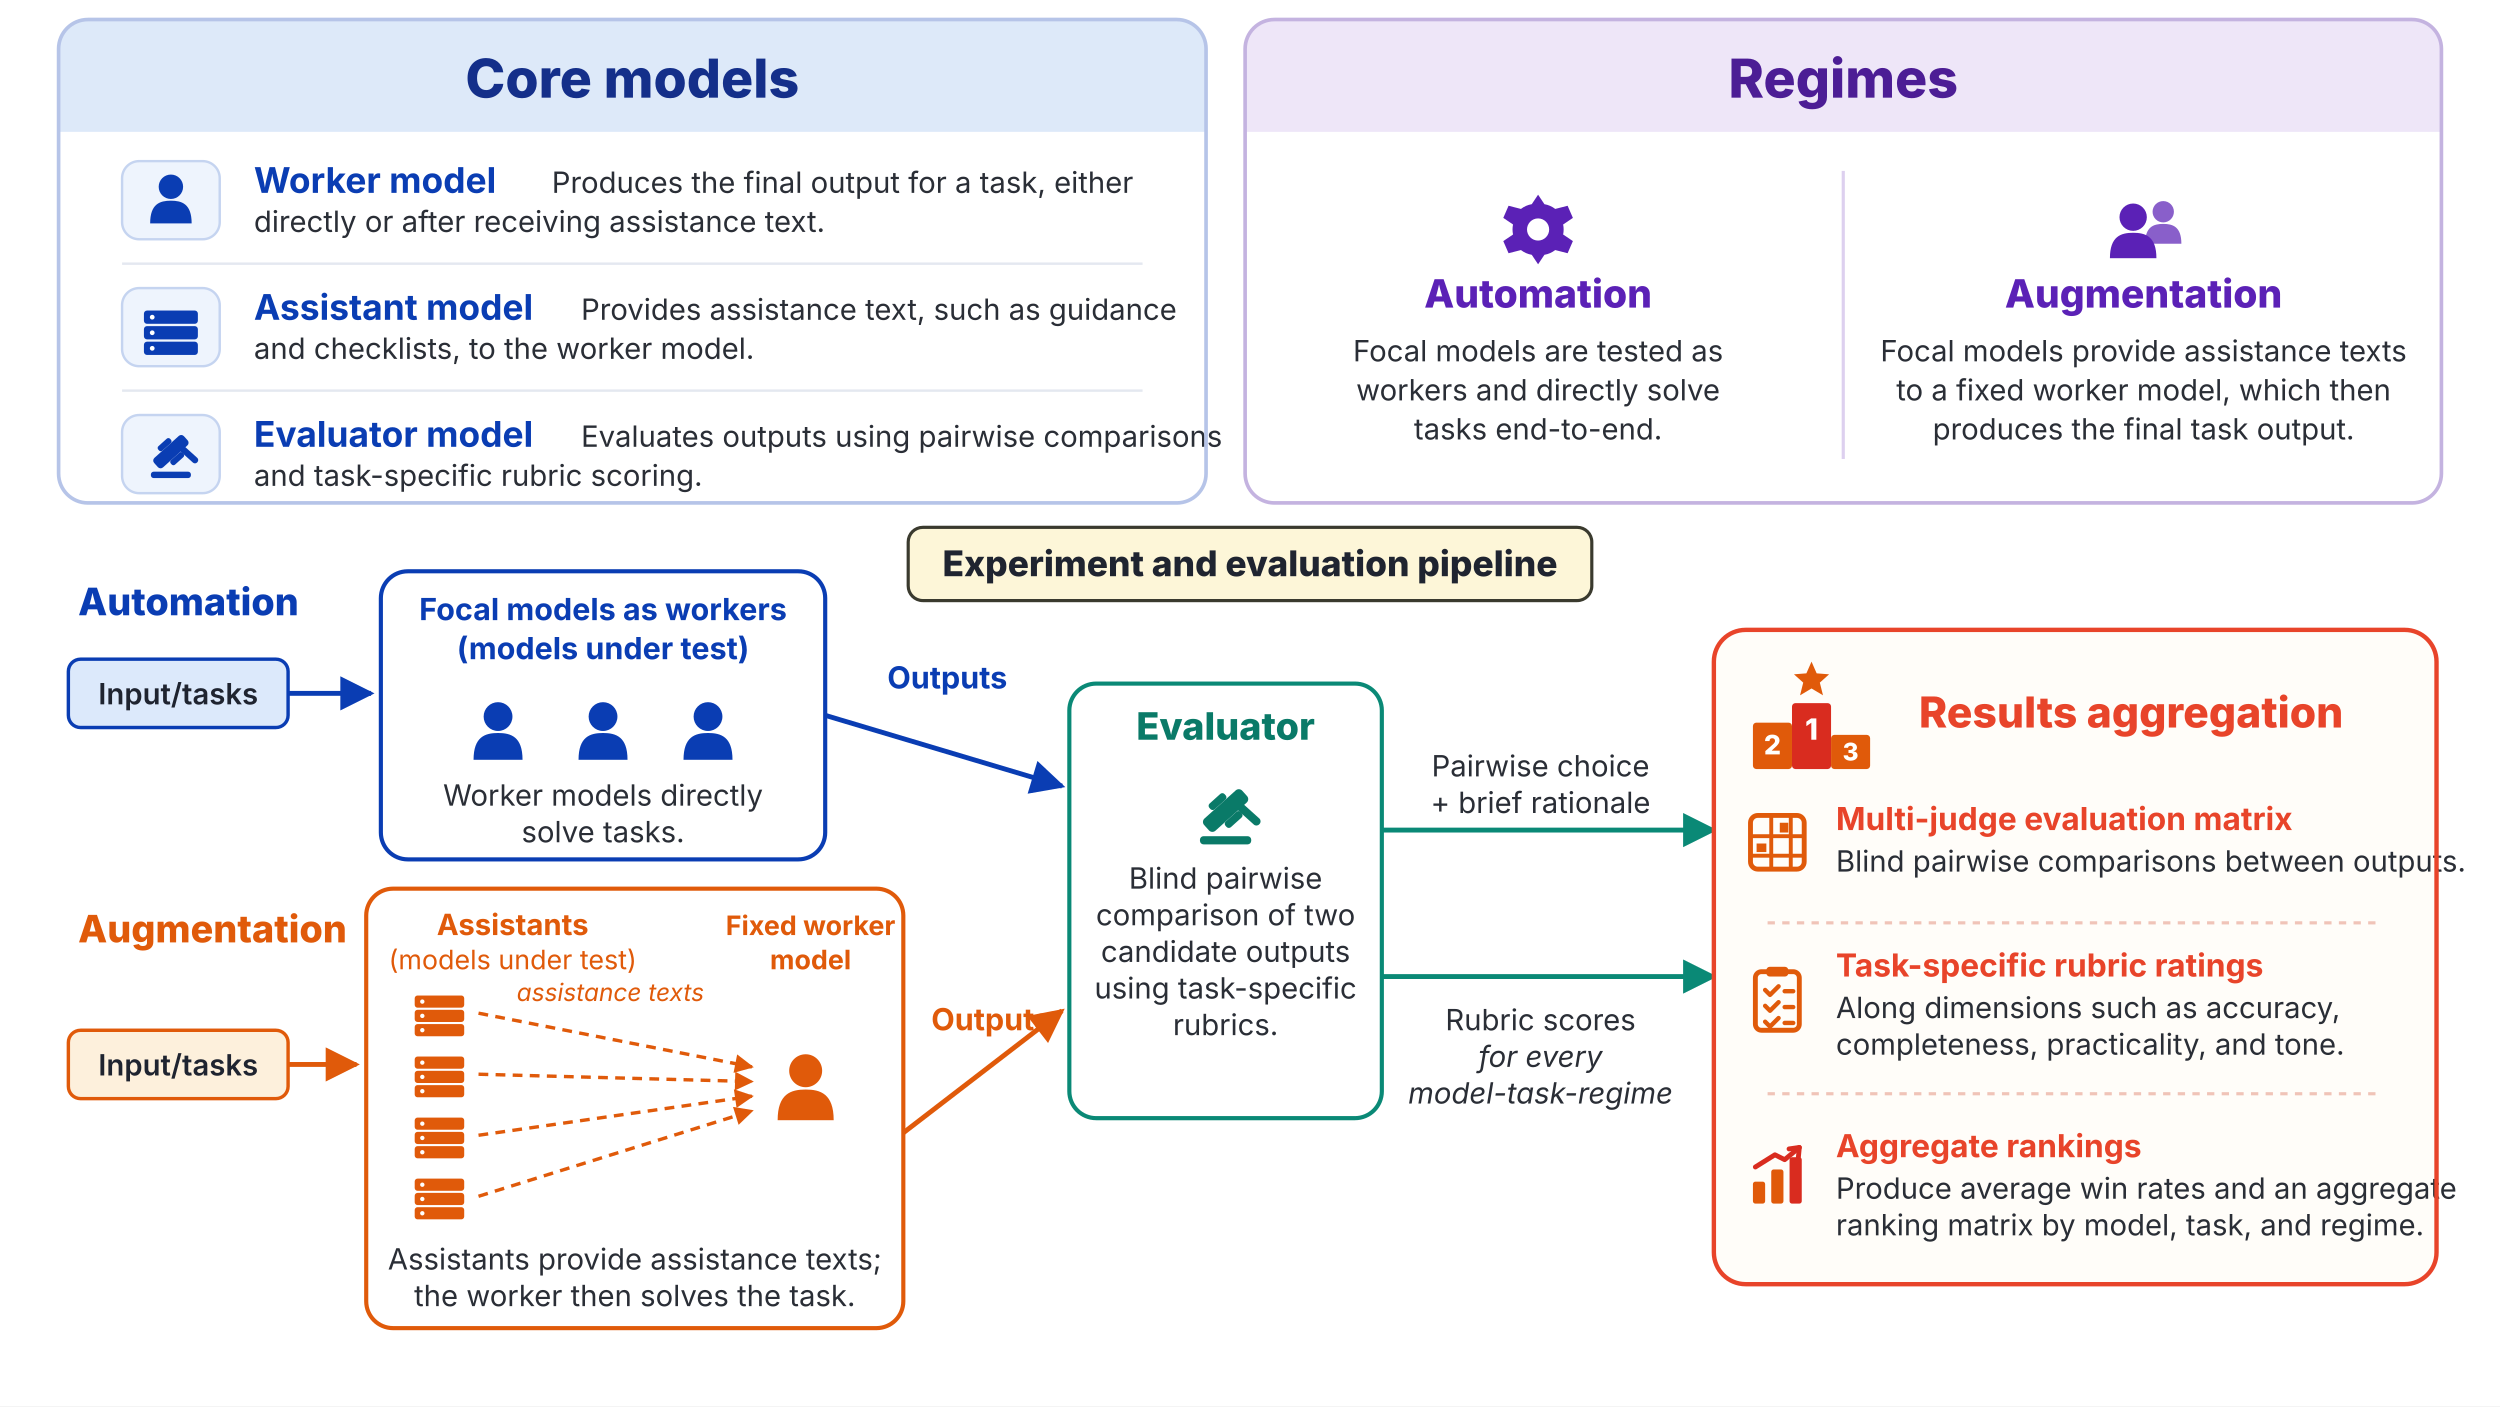
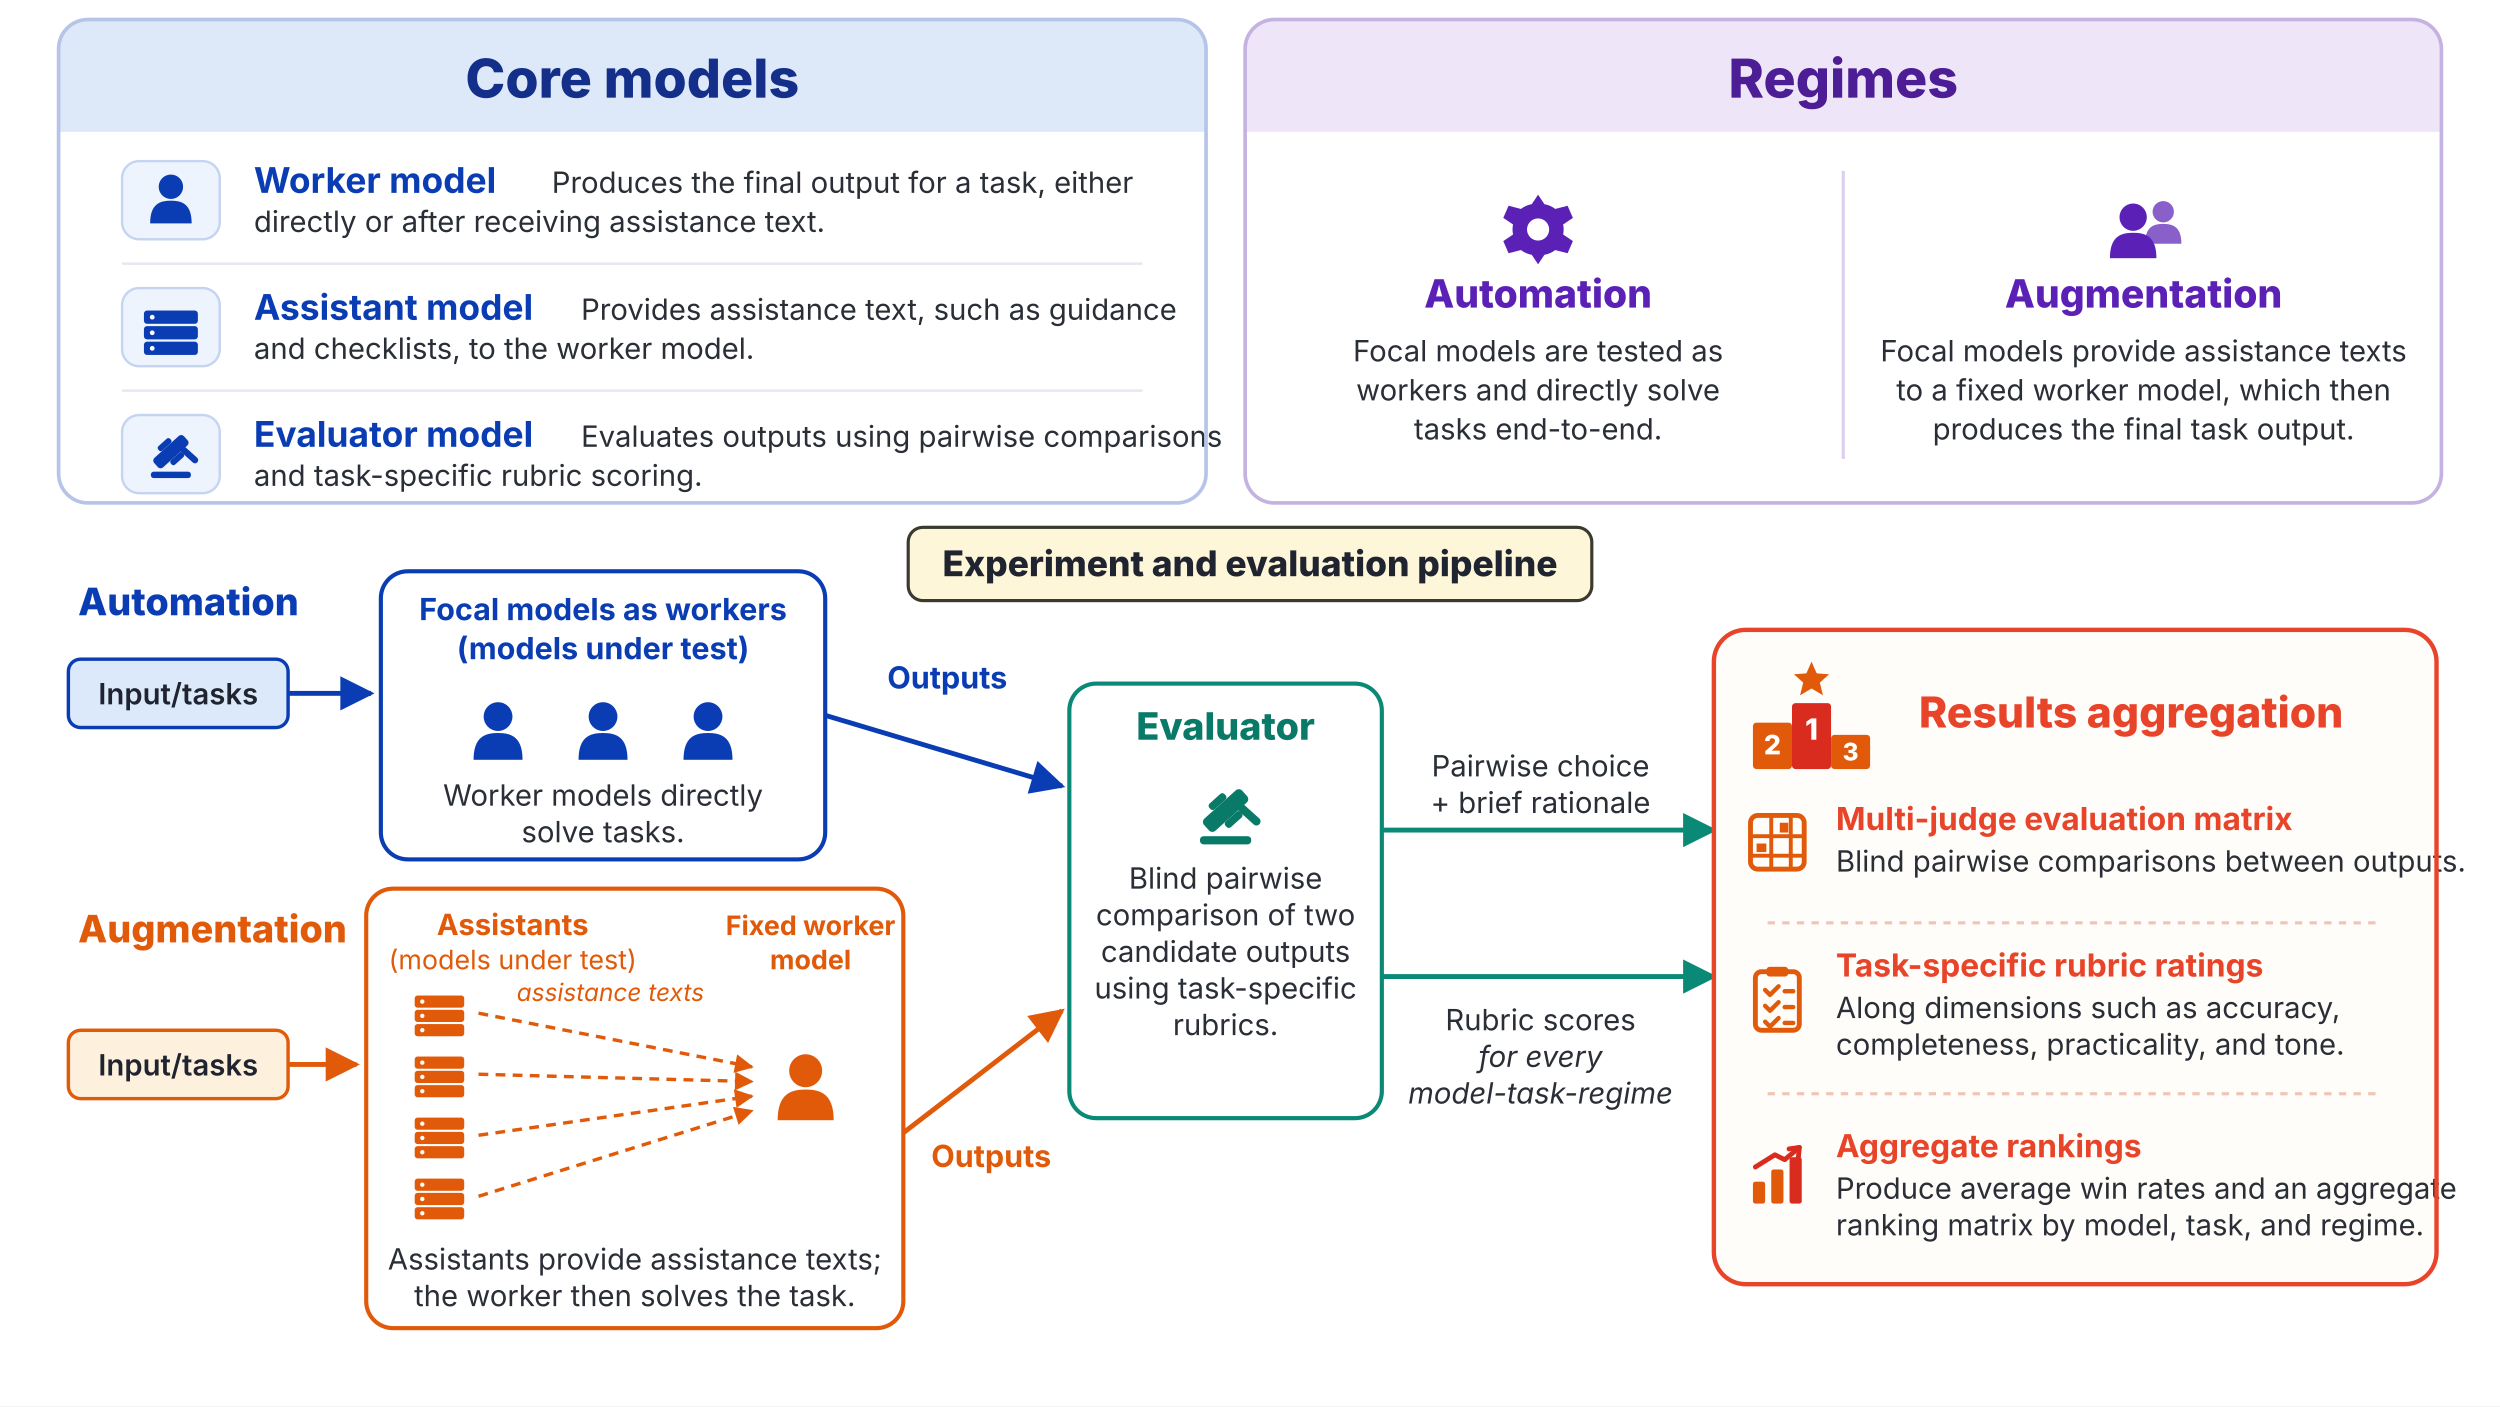
<svg xmlns="http://www.w3.org/2000/svg" viewBox="0 0 1024 576" width="1024" height="576" font-family="Inter, 'Helvetica Neue', Helvetica, Arial, sans-serif" role="img" aria-label="Experiment and evaluation pipeline: core models, regimes, automation and augmentation lanes, evaluator, and results aggregation">
  <defs>
    <marker id="arrBlue" viewBox="0 0 10 10" refX="9" refY="5" markerWidth="7" markerHeight="7" orient="auto-start-reverse">
      <path d="M0 0 L10 5 L0 10 z" fill="#0a3db3" />
    </marker>
    <marker id="arrOrange" viewBox="0 0 10 10" refX="9" refY="5" markerWidth="7" markerHeight="7" orient="auto-start-reverse">
      <path d="M0 0 L10 5 L0 10 z" fill="#e05a0a" />
    </marker>
    <marker id="arrOrangeSm" viewBox="0 0 10 10" refX="9" refY="5" markerWidth="5.5" markerHeight="5.5" orient="auto-start-reverse">
      <path d="M0 0 L10 5 L0 10 z" fill="#e05a0a" />
    </marker>
    <marker id="arrGreen" viewBox="0 0 10 10" refX="9" refY="5" markerWidth="7" markerHeight="7" orient="auto-start-reverse">
      <path d="M0 0 L10 5 L0 10 z" fill="#0a8976" />
    </marker>
    <g id="person">
      <circle cx="0" cy="-5.5" r="5" />
      <path d="M-8.5 9.5 C-8.5 1.5 -4.5 0.2 0 0.2 C4.5 0.2 8.5 1.5 8.5 9.5 Z" />
    </g>
    <g id="server">
      <rect x="-13" y="-8" width="26" height="6.4" rx="1.5" />
      <rect x="-13" y="-0.5" width="26" height="6.4" rx="1.5" />
      <rect x="-13" y="7" width="26" height="6.4" rx="1.5" />
      <circle cx="-9" cy="-4.8" r="1.15" fill="#fff" />
      <circle cx="-9" cy="2.7" r="1.15" fill="#fff" />
      <circle cx="-9" cy="10.2" r="1.15" fill="#fff" />
    </g>
    <g id="gavel">
      <g transform="rotate(-42)">
        <rect x="-10" y="-3.2" width="20" height="6.4" rx="1.8" />
        <rect x="-4" y="-6.2" width="8" height="3" rx="1.2" />
        <rect x="-4" y="3.2" width="8" height="3" rx="1.2" />
      </g>
      <rect x="1" y="-1" width="14" height="3.2" rx="1.5" transform="rotate(42 8 0.6)" />
      <rect x="-10" y="10" width="20" height="3.2" rx="1.4" />
    </g>
    <g id="gear">
      <path d="M0 -13.2 L2.4 -9.6 A9.2 9.2 0 0 1 6.5 -7.8 L11.2 -9 L13.2 -4.4 L9.5 -1.9 A9.4 9.4 0 0 1 9.5 1.9 L13.2 4.4 L11.2 9 L6.5 7.8 A9.2 9.2 0 0 1 2.4 9.6 L0 13.2 L-2.4 9.6 A9.2 9.2 0 0 1 -6.5 7.8 L-11.2 9 L-13.2 4.4 L-9.5 1.9 A9.4 9.4 0 0 1 -9.5 -1.9 L-13.2 -4.4 L-11.2 -9 L-6.5 -7.8 A9.2 9.2 0 0 1 -2.4 -9.6 Z" />
      <circle cx="0" cy="0" r="4.2" fill="#fff" />
    </g>
    <g id="people">
      <g opacity=".72" transform="translate(7.2,-2.2) scale(.78)">
        <circle cx="0" cy="-5.5" r="5" />
        <path d="M-8.5 9.5 C-8.5 1.5 -4.5 0.2 0 0.2 C4.5 0.2 8.5 1.5 8.5 9.5 Z" />
      </g>
      <g transform="translate(-3.8,1)">
        <circle cx="0" cy="-5.5" r="5" />
        <path d="M-8.5 9.5 C-8.5 1.5 -4.5 0.2 0 0.2 C4.5 0.2 8.5 1.5 8.5 9.5 Z" />
      </g>
    </g>
    <g id="podium">
      <path d="M0 -27 L2.1 -22.2 L7.2 -21.8 L3.4 -18.4 L4.7 -13.2 L0 -16 L-4.7 -13.2 L-3.4 -18.4 L-7.2 -21.8 L-2.1 -22.2 Z" fill="#e05a0a" />
      <rect x="-8" y="-10" width="16" height="27" rx="1.4" fill="#d92c1f" />
      <rect x="-24" y="-2" width="16" height="19" rx="1.4" fill="#e05a0a" />
      <rect x="8" y="3" width="16" height="14" rx="1.4" fill="#e05a0a" />
      <text x="0" y="5" text-anchor="middle" font-size="12" font-weight="800" fill="#fff">1</text>
      <text x="-16" y="11" text-anchor="middle" font-size="11" font-weight="800" fill="#fff">2</text>
      <text x="16" y="13.5" text-anchor="middle" font-size="10" font-weight="800" fill="#fff">3</text>
    </g>
    <g id="iconMatrix">
      <rect x="-11" y="-11" width="22" height="22" rx="3" fill="none" stroke="#e05a0a" stroke-width="2" />
      <line x1="-11" y1="-2.5" x2="11" y2="-2.5" stroke="#e05a0a" stroke-width="1.6" />
      <line x1="-11" y1="5.5" x2="11" y2="5.5" stroke="#e05a0a" stroke-width="1.6" />
      <line x1="-2.5" y1="-11" x2="-2.5" y2="11" stroke="#e05a0a" stroke-width="1.6" />
      <line x1="5.5" y1="-11" x2="5.5" y2="11" stroke="#e05a0a" stroke-width="1.6" />
      <rect x="-8.5" y="0.5" width="4" height="3.5" fill="#e05a0a" />
      <rect x="1" y="-8" width="3.5" height="4" fill="#e05a0a" />
    </g>
    <g id="iconChecklist">
      <rect x="-9" y="-12" width="18" height="24" rx="2.5" fill="none" stroke="#e05a0a" stroke-width="2" />
      <rect x="-4.5" y="-14" width="9" height="4" rx="1.4" fill="#e05a0a" />
      <path d="M-5 -4.5 L-3 -2.5 L0.5 -6" fill="none" stroke="#e05a0a" stroke-width="1.8" stroke-linecap="round" stroke-linejoin="round" />
      <line x1="3" y1="-4" x2="6.5" y2="-4" stroke="#e05a0a" stroke-width="1.8" stroke-linecap="round" />
      <path d="M-5 2 L-3 4 L0.5 0.5" fill="none" stroke="#e05a0a" stroke-width="1.8" stroke-linecap="round" stroke-linejoin="round" />
      <line x1="3" y1="2.5" x2="6.5" y2="2.5" stroke="#e05a0a" stroke-width="1.8" stroke-linecap="round" />
      <path d="M-5 8.5 L-3 10.5 L0.5 7" fill="none" stroke="#e05a0a" stroke-width="1.8" stroke-linecap="round" stroke-linejoin="round" />
      <line x1="3" y1="9" x2="6.5" y2="9" stroke="#e05a0a" stroke-width="1.8" stroke-linecap="round" />
    </g>
    <g id="iconChart">
      <rect x="-10" y="2" width="5" height="9" rx="1" fill="#e05a0a" />
      <rect x="-2.5" y="-3" width="5" height="14" rx="1" fill="#e05a0a" />
      <rect x="5" y="-8" width="5" height="19" rx="1" fill="#d92c1f" />
      <path d="M-9 -4 L-1 -9 L3 -7 L9 -12" fill="none" stroke="#d92c1f" stroke-width="2" stroke-linecap="round" stroke-linejoin="round" />
      <path d="M9 -12 l-4.2 .6 M9 -12 l-.4 4.2" fill="none" stroke="#d92c1f" stroke-width="2" stroke-linecap="round" />
    </g>
    <clipPath id="clipCoreModels">
      <rect x="24" y="8" width="470" height="198" rx="12" />
    </clipPath>
    <clipPath id="clipRegimes">
      <rect x="510" y="8" width="490" height="198" rx="12" />
    </clipPath>
  </defs>
  <rect x="0" y="0" width="1024" height="576" fill="#ffffff" />
  <g>
    <g clip-path="url(#clipCoreModels)">
      <rect x="24" y="8" width="470" height="198" fill="#ffffff" />
      <rect x="24" y="8" width="470" height="46" fill="#dde9f9" />
    </g>
    <text x="259" y="40" text-anchor="middle" font-size="22" font-weight="800" fill="#142f8a">Core models</text>
    <rect x="50" y="66" width="40" height="32" rx="7" fill="#eef4fd" stroke="#c5d4f0" stroke-width="1" />
    <use href="#person" transform="translate(70,82) scale(1)" fill="#0a3db3" />
    <text x="104" y="79" font-size="14.5" font-weight="700" fill="#0a3db3">Worker model</text>
    <text x="226" y="79" font-size="12" fill="#2a2e36">Produces the final output for a task, either</text>
    <text x="104" y="95" font-size="12" fill="#2a2e36">directly or after receiving assistance text.</text>
    <line x1="50" y1="108" x2="468" y2="108" stroke="#e4e8f0" stroke-width="1" />
    <rect x="50" y="118" width="40" height="32" rx="7" fill="#eef4fd" stroke="#c5d4f0" stroke-width="1" />
    <use href="#server" transform="translate(70,134) scale(.85)" fill="#0a3db3" />
    <text x="104" y="131" font-size="14.5" font-weight="700" fill="#0a3db3">Assistant model</text>
    <text x="238" y="131" font-size="12" fill="#2a2e36">Provides assistance text, such as guidance</text>
    <text x="104" y="147" font-size="12" fill="#2a2e36">and checklists, to the worker model.</text>
    <line x1="50" y1="160" x2="468" y2="160" stroke="#e4e8f0" stroke-width="1" />
    <rect x="50" y="170" width="40" height="32" rx="7" fill="#eef4fd" stroke="#c5d4f0" stroke-width="1" />
    <use href="#gavel" transform="translate(70,185) scale(.82)" fill="#0a3db3" />
    <text x="104" y="183" font-size="14.5" font-weight="700" fill="#0a3db3">Evaluator model</text>
    <text x="238" y="183" font-size="12" fill="#2a2e36">Evaluates outputs using pairwise comparisons</text>
    <text x="104" y="199" font-size="12" fill="#2a2e36">and task-specific rubric scoring.</text>
    <rect x="24" y="8" width="470" height="198" rx="12" fill="none" stroke="#b6c4e8" stroke-width="1.5" />
  </g>
  <g>
    <g clip-path="url(#clipRegimes)">
      <rect x="510" y="8" width="490" height="198" fill="#ffffff" />
      <rect x="510" y="8" width="490" height="46" fill="#eee6f8" />
    </g>
    <text x="755" y="40" text-anchor="middle" font-size="22" font-weight="800" fill="#4c1d95">Regimes</text>
    <line x1="755" y1="70" x2="755" y2="188" stroke="#ddd0ef" stroke-width="1.3" />
    <use href="#gear" transform="translate(630,94) scale(1.08)" fill="#5b21b6" />
    <text x="630" y="126" text-anchor="middle" font-size="16" font-weight="800" fill="#5b21b6">Automation</text>
    <text x="630" y="148" text-anchor="middle" font-size="12" fill="#2a2e36">Focal models are tested as</text>
    <text x="630" y="164" text-anchor="middle" font-size="12" fill="#2a2e36">workers and directly solve</text>
    <text x="630" y="180" text-anchor="middle" font-size="12" fill="#2a2e36">tasks end-to-end.</text>
    <use href="#people" transform="translate(878,94) scale(1.12)" fill="#5b21b6" />
    <text x="878" y="126" text-anchor="middle" font-size="16" font-weight="800" fill="#5b21b6">Augmentation</text>
    <text x="878" y="148" text-anchor="middle" font-size="12" fill="#2a2e36">Focal models provide assistance texts</text>
    <text x="878" y="164" text-anchor="middle" font-size="12" fill="#2a2e36">to a fixed worker model, which then</text>
    <text x="878" y="180" text-anchor="middle" font-size="12" fill="#2a2e36">produces the final task output.</text>
    <rect x="510" y="8" width="490" height="198" rx="12" fill="none" stroke="#c4b3e0" stroke-width="1.5" />
  </g>
  <g>
    <rect x="372" y="216" width="280" height="30" rx="6" fill="#fdf6d8" stroke="#3a3a2e" stroke-width="1.3" />
    <text x="512" y="236" text-anchor="middle" font-size="14.5" font-weight="800" fill="#1f2430">Experiment and evaluation pipeline</text>
  </g>
  <g>
    <text x="32" y="252" font-size="15.5" font-weight="800" fill="#0a3db3">Automation</text>
    <rect x="28" y="270" width="90" height="28" rx="5" fill="#dce9fb" stroke="#0a3db3" stroke-width="1.4" />
    <text x="73" y="288.5" text-anchor="middle" font-size="12" font-weight="600" fill="#1f2430">Input/tasks</text>
    <line x1="118" y1="284" x2="152" y2="284" stroke="#0a3db3" stroke-width="2" marker-end="url(#arrBlue)" />
    <rect x="156" y="234" width="182" height="118" rx="11" fill="#ffffff" />
    <text x="247" y="254" text-anchor="middle" font-size="12.5" font-weight="700" fill="#0a3db3">Focal models as workers</text>
    <text x="247" y="270" text-anchor="middle" font-size="12.5" font-weight="700" fill="#0a3db3">(models under test)</text>
    <use href="#person" transform="translate(204,300) scale(1.18)" fill="#0a3db3" />
    <use href="#person" transform="translate(247,300) scale(1.18)" fill="#0a3db3" />
    <use href="#person" transform="translate(290,300) scale(1.18)" fill="#0a3db3" />
    <text x="247" y="330" text-anchor="middle" font-size="12" fill="#2a2e36">Worker models directly</text>
    <text x="247" y="345" text-anchor="middle" font-size="12" fill="#2a2e36">solve tasks.</text>
    <rect x="156" y="234" width="182" height="118" rx="11" fill="none" stroke="#0a3db3" stroke-width="1.7" />
  </g>
  <g>
    <text x="32" y="386" font-size="15.5" font-weight="800" fill="#e05a0a">Augmentation</text>
    <rect x="28" y="422" width="90" height="28" rx="5" fill="#fdf0dc" stroke="#e05a0a" stroke-width="1.4" />
    <text x="73" y="440.5" text-anchor="middle" font-size="12" font-weight="600" fill="#1f2430">Input/tasks</text>
    <line x1="118" y1="436" x2="146" y2="436" stroke="#e05a0a" stroke-width="2" marker-end="url(#arrOrange)" />
    <rect x="150" y="364" width="220" height="180" rx="11" fill="#ffffff" />
    <text x="210" y="383" text-anchor="middle" font-size="12" font-weight="700" fill="#e05a0a">Assistants</text>
    <text x="210" y="397" text-anchor="middle" font-size="11" fill="#e05a0a">(models under test)</text>
    <text x="332" y="383" text-anchor="middle" font-size="11" font-weight="700" fill="#e05a0a">Fixed worker</text>
    <text x="332" y="397" text-anchor="middle" font-size="11" font-weight="700" fill="#e05a0a">model</text>
    <use href="#server" transform="translate(180,414) scale(.78)" fill="#e05a0a" />
    <use href="#server" transform="translate(180,439) scale(.78)" fill="#e05a0a" />
    <use href="#server" transform="translate(180,464) scale(.78)" fill="#e05a0a" />
    <use href="#server" transform="translate(180,489) scale(.78)" fill="#e05a0a" />
    <text x="250" y="410" text-anchor="middle" font-size="10" font-style="italic" fill="#e05a0a">assistance texts</text>
    <line x1="196" y1="415" x2="308" y2="437" stroke="#e05a0a" stroke-width="1.4" stroke-dasharray="4 3" marker-end="url(#arrOrangeSm)" />
    <line x1="196" y1="440" x2="308" y2="443" stroke="#e05a0a" stroke-width="1.4" stroke-dasharray="4 3" marker-end="url(#arrOrangeSm)" />
    <line x1="196" y1="465" x2="308" y2="449" stroke="#e05a0a" stroke-width="1.4" stroke-dasharray="4 3" marker-end="url(#arrOrangeSm)" />
    <line x1="196" y1="490" x2="308" y2="455" stroke="#e05a0a" stroke-width="1.4" stroke-dasharray="4 3" marker-end="url(#arrOrangeSm)" />
    <use href="#person" transform="translate(330,446) scale(1.35)" fill="#e05a0a" />
    <text x="260" y="520" text-anchor="middle" font-size="12" fill="#2a2e36">Assistants provide assistance texts;</text>
    <text x="260" y="535" text-anchor="middle" font-size="12" fill="#2a2e36">the worker then solves the task.</text>
    <rect x="150" y="364" width="220" height="180" rx="11" fill="none" stroke="#e05a0a" stroke-width="1.7" />
  </g>
  <g>
    <line x1="338" y1="293" x2="435" y2="322" stroke="#0a3db3" stroke-width="2" marker-end="url(#arrBlue)" />
    <line x1="370" y1="464" x2="435" y2="414" stroke="#e05a0a" stroke-width="2" marker-end="url(#arrOrange)" />
  </g>
  <g>
    <rect x="438" y="280" width="128" height="178" rx="11" fill="#ffffff" />
    <text x="502" y="303" text-anchor="middle" font-size="15.5" font-weight="800" fill="#0a7a68">Evaluator</text>
    <use href="#gavel" transform="translate(502,332) scale(1.05)" fill="#0a7a68" />
    <text x="502" y="364" text-anchor="middle" font-size="12" fill="#2a2e36">Blind pairwise</text>
    <text x="502" y="379" text-anchor="middle" font-size="12" fill="#2a2e36">comparison of two</text>
    <text x="502" y="394" text-anchor="middle" font-size="12" fill="#2a2e36">candidate outputs</text>
    <text x="502" y="409" text-anchor="middle" font-size="12" fill="#2a2e36">using task-specific</text>
    <text x="502" y="424" text-anchor="middle" font-size="12" fill="#2a2e36">rubrics.</text>
    <rect x="438" y="280" width="128" height="178" rx="11" fill="none" stroke="#0a8976" stroke-width="1.7" />
  </g>
  <g>
    <text x="388" y="282" text-anchor="middle" font-size="12.5" font-weight="700" fill="#0a3db3">Outputs</text>
-     <text x="406" y="422" text-anchor="middle" font-size="12.5" font-weight="700" fill="#e05a0a">Outputs</text>
+     <text x="406" y="478" text-anchor="middle" font-size="12.5" font-weight="700" fill="#e05a0a">Outputs</text>
  </g>
  <g>
    <line x1="566" y1="340" x2="702" y2="340" stroke="#0a8976" stroke-width="2" marker-end="url(#arrGreen)" />
    <line x1="566" y1="400" x2="702" y2="400" stroke="#0a8976" stroke-width="2" marker-end="url(#arrGreen)" />
    <text x="631" y="318" text-anchor="middle" font-size="12" fill="#2a2e36">Pairwise choice</text>
    <text x="631" y="333" text-anchor="middle" font-size="12" fill="#2a2e36">+ brief rationale</text>
    <text x="631" y="422" text-anchor="middle" font-size="12" fill="#2a2e36">Rubric scores</text>
    <text x="631" y="437" text-anchor="middle" font-size="12" font-style="italic" fill="#2a2e36">for every</text>
    <text x="631" y="452" text-anchor="middle" font-size="12" font-style="italic" fill="#2a2e36">model-task-regime</text>
  </g>
  <g>
    <rect x="702" y="258" width="296" height="268" rx="13" fill="#fffdf9" />
    <use href="#podium" transform="translate(742,298)" />
    <text x="786" y="298" font-size="17.5" font-weight="800" fill="#e8442a">Results aggregation</text>
    <use href="#iconMatrix" transform="translate(728,345)" />
    <text x="752" y="340" font-size="13" font-weight="700" fill="#e8442a">Multi-judge evaluation matrix</text>
    <text x="752" y="357" font-size="12" fill="#2a2e36">Blind pairwise comparisons between outputs.</text>
    <line x1="724" y1="378" x2="976" y2="378" stroke="#f0c4b8" stroke-width="1.3" stroke-dasharray="3 3" />
    <use href="#iconChecklist" transform="translate(728,410)" />
    <text x="752" y="400" font-size="13" font-weight="700" fill="#e8442a">Task-specific rubric ratings</text>
    <text x="752" y="417" font-size="12" fill="#2a2e36">Along dimensions such as accuracy,</text>
    <text x="752" y="432" font-size="12" fill="#2a2e36">completeness, practicality, and tone.</text>
    <line x1="724" y1="448" x2="976" y2="448" stroke="#f0c4b8" stroke-width="1.3" stroke-dasharray="3 3" />
    <use href="#iconChart" transform="translate(728,482)" />
    <text x="752" y="474" font-size="13" font-weight="700" fill="#e8442a">Aggregate rankings</text>
    <text x="752" y="491" font-size="12" fill="#2a2e36">Produce average win rates and an aggregate</text>
    <text x="752" y="506" font-size="12" fill="#2a2e36">ranking matrix by model, task, and regime.</text>
    <rect x="702" y="258" width="296" height="268" rx="13" fill="none" stroke="#e8442a" stroke-width="1.8" />
  </g>
</svg>
